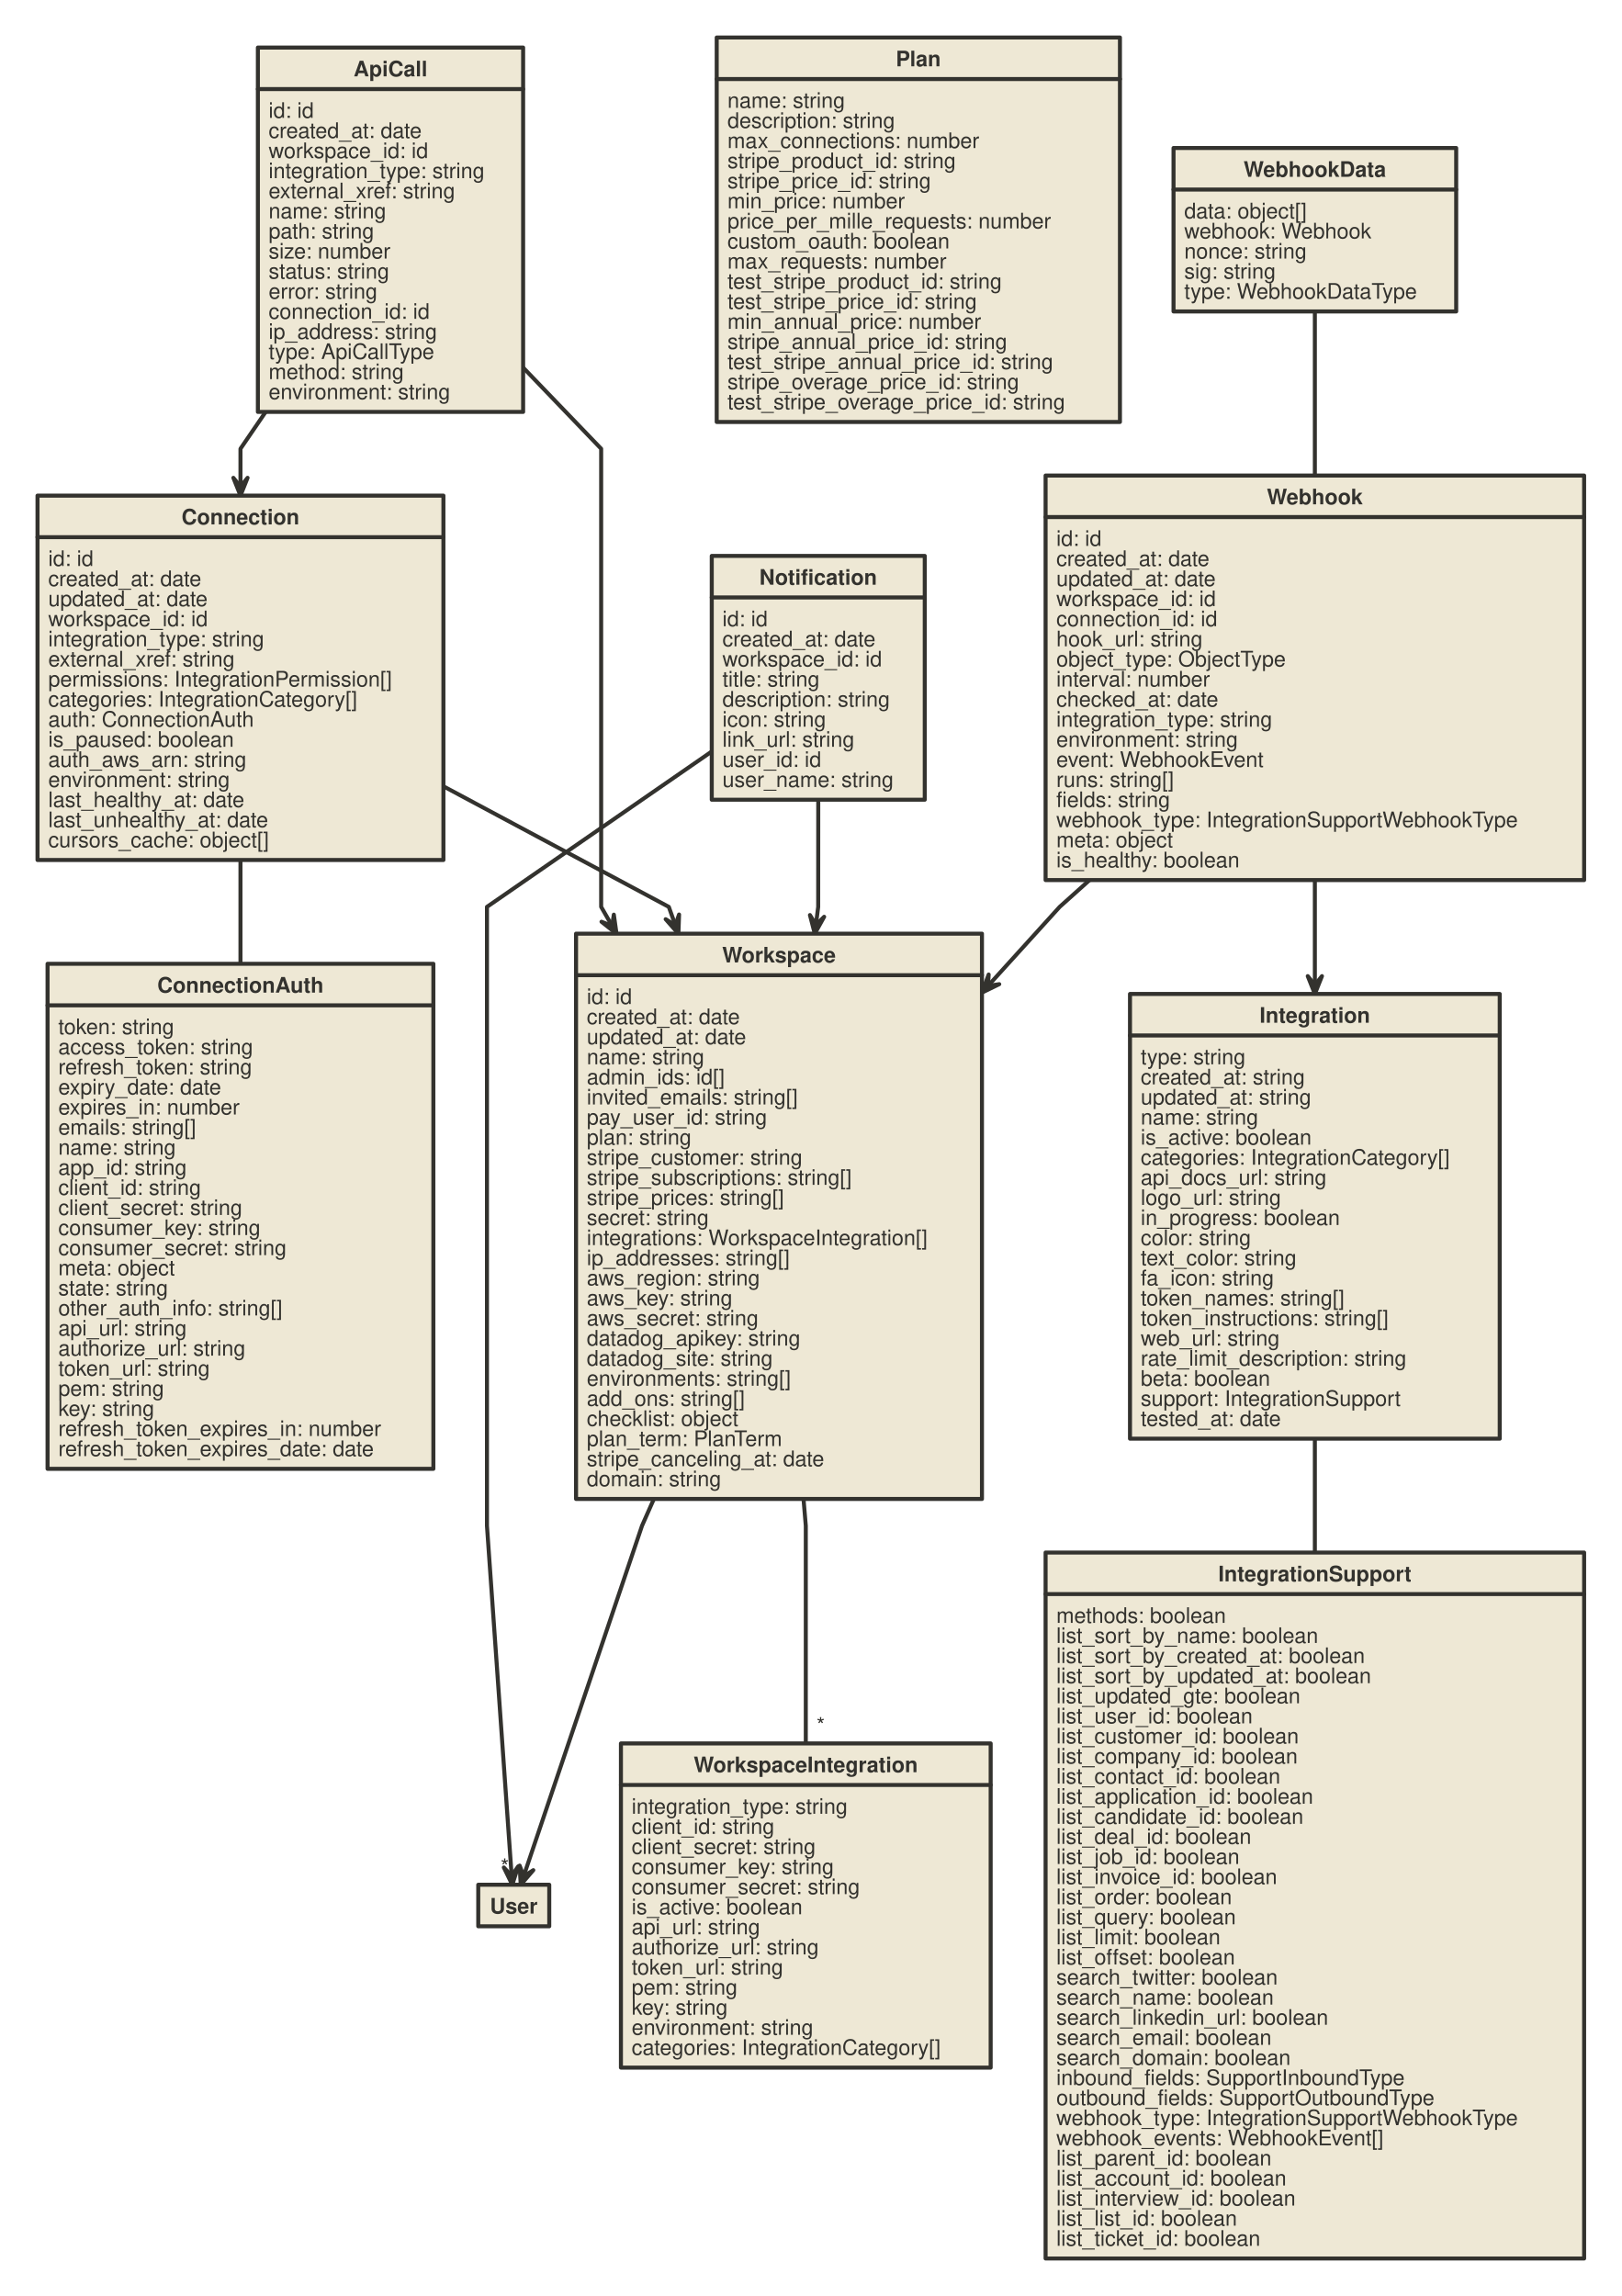
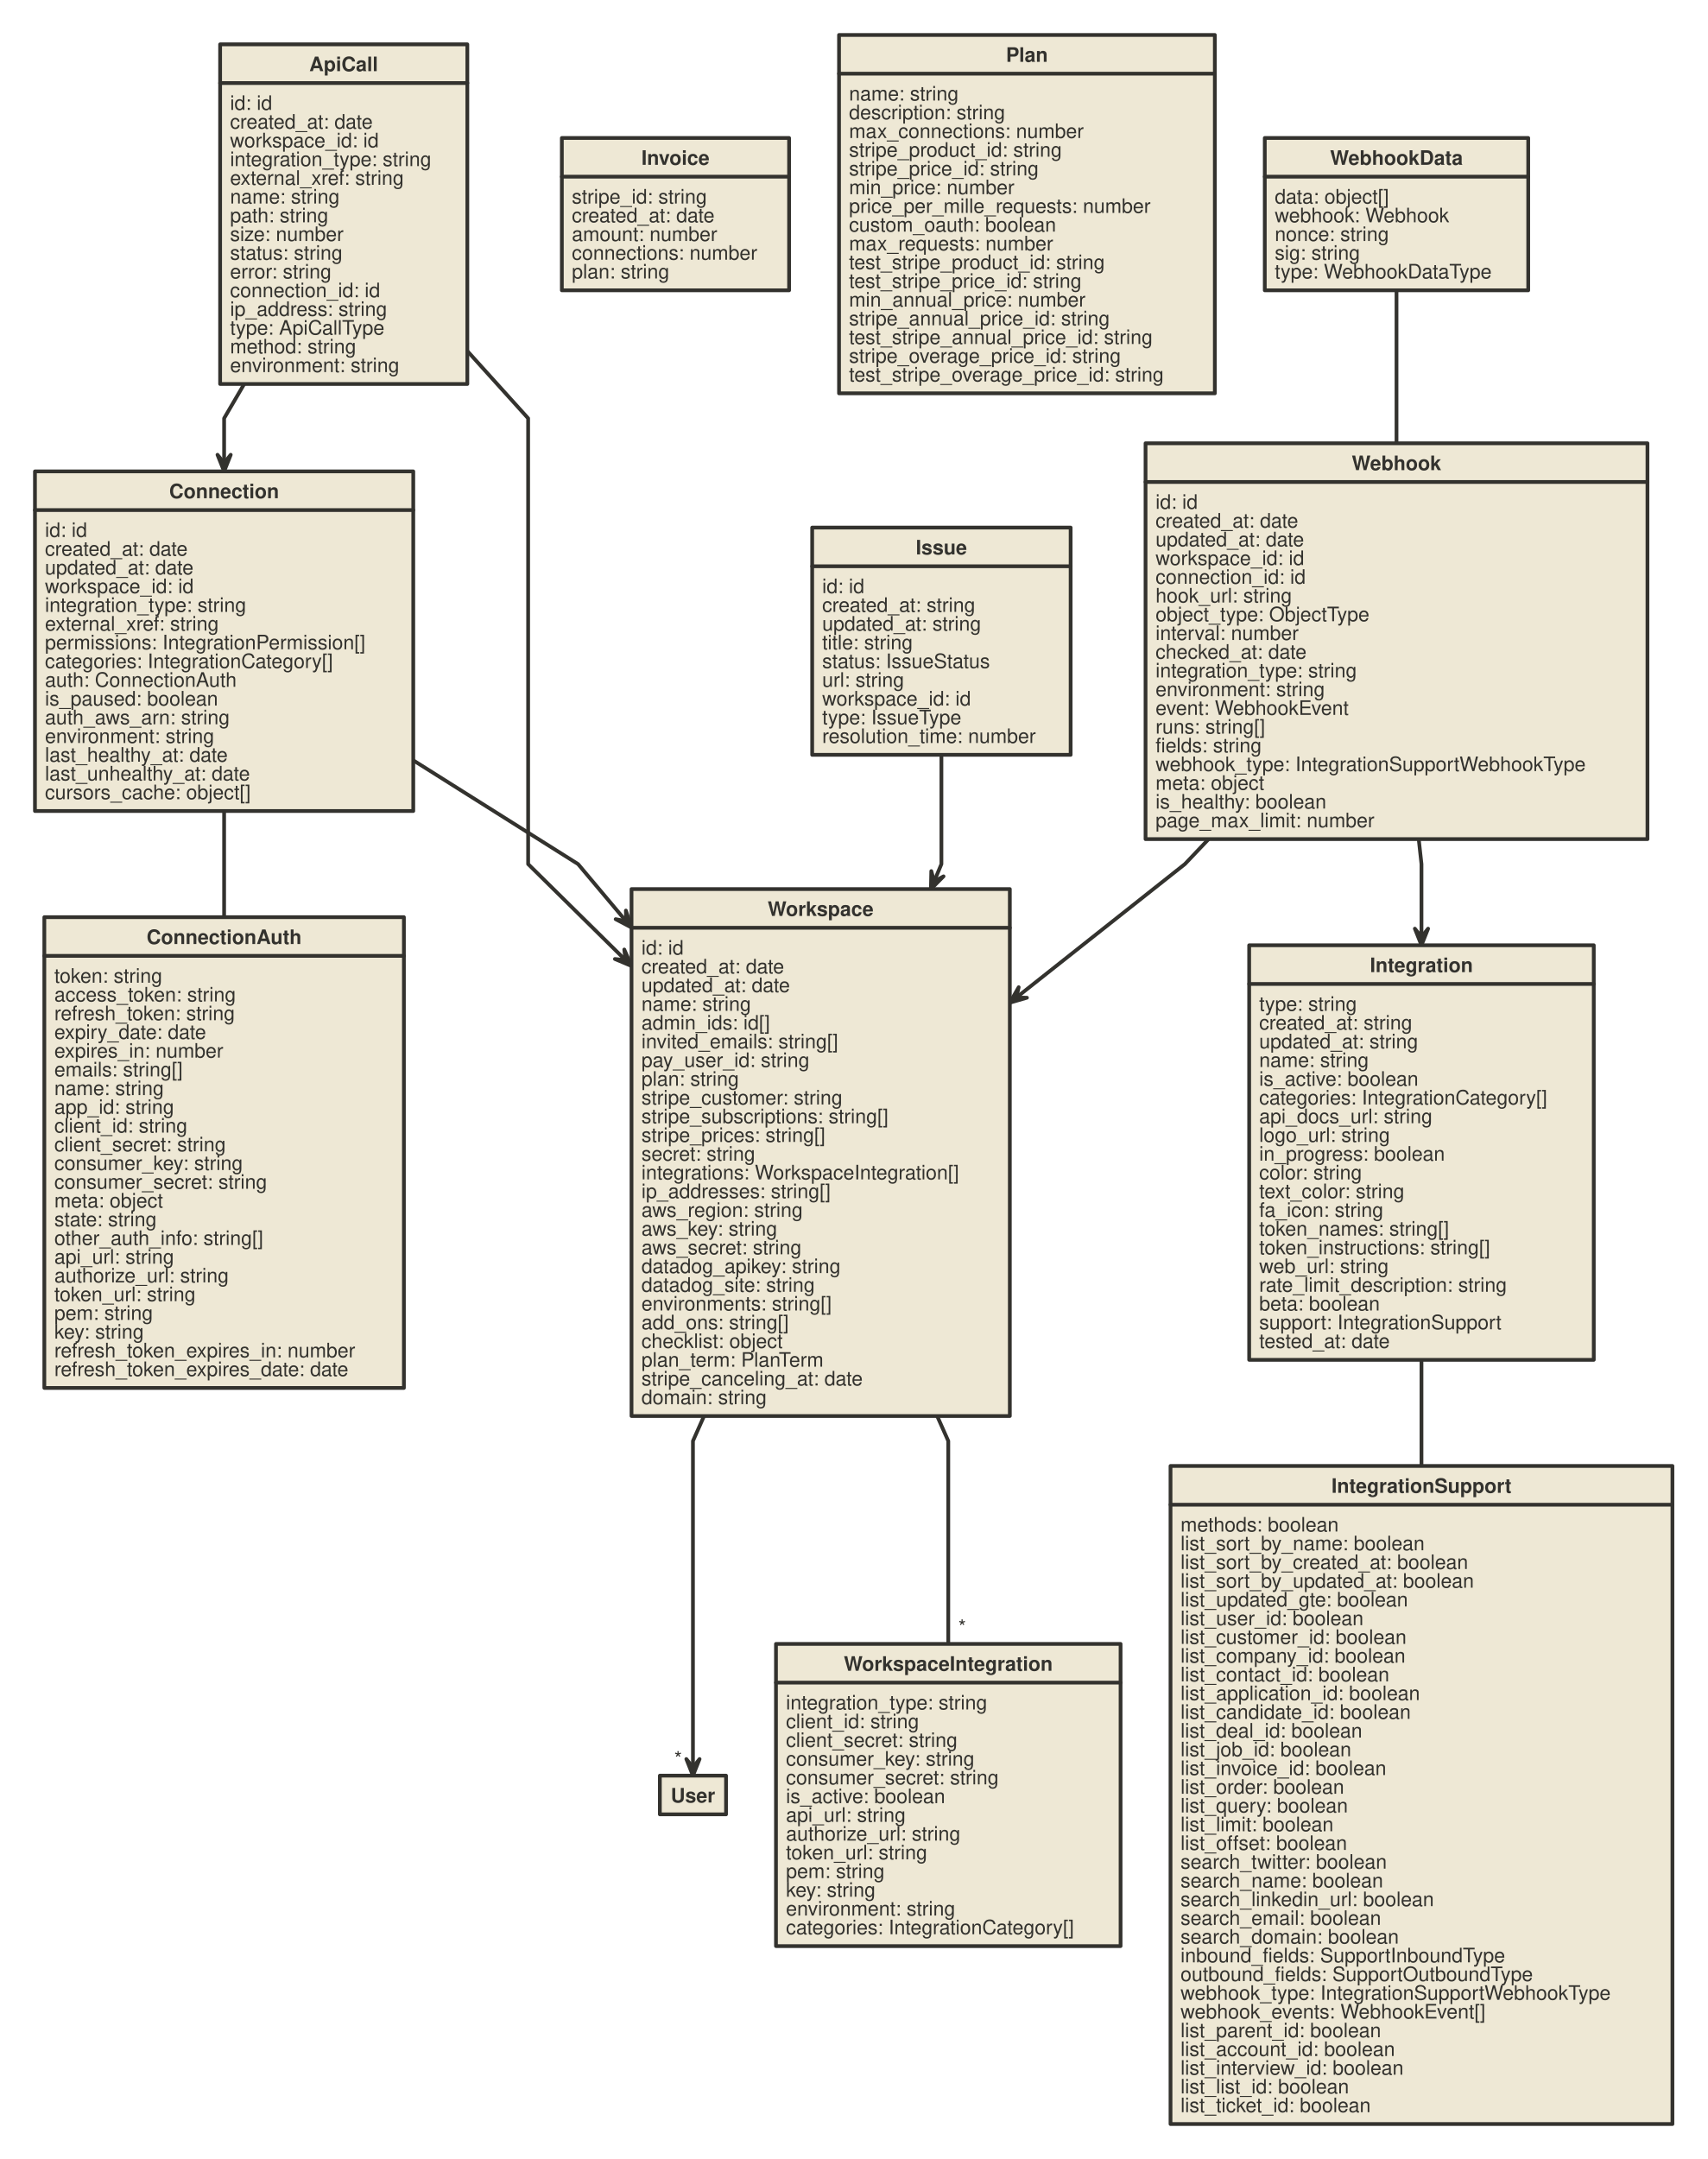
- <svg xmlns="http://www.w3.org/2000/svg" version="1.1" baseProfile="full" width="1210.5" height="1714.0" viewbox="0 0 1210.5 1714">
+ <svg xmlns="http://www.w3.org/2000/svg" version="1.1" baseProfile="full" width="1367.5" height="1729.0" viewbox="0 0 1367.5 1729">
  <g stroke-width="1.0" text-align="left" font="12pt Helvetica, Arial, sans-serif" font-size="12pt" font-family="Helvetica" font-weight="bold" font-style="normal">
    <g font-family="Helvetica" font-size="12pt" font-weight="bold" font-style="normal" stroke-width="3.0" stroke-linejoin="round" stroke-linecap="round" stroke="#33322E">
      <g stroke="transparent" fill="transparent">
-         <rect x="0.0" y="0.0" height="1714.0" width="1210.5" stroke="none" />
+         <rect x="0.0" y="0.0" height="1729.0" width="1367.5" stroke="none" />
      </g>
      <g transform="translate(8, 8)" fill="#33322E">
        <g transform="translate(20, 20)" fill="#33322E" font-family="Helvetica" font-size="12pt" font-weight="normal" font-style="normal">
-           <path d="M362.5 246.4 L420.75 307 L420.75 478 L420.75 478 L420.75 649 L420.75 649 L428.922 663.22 L428.9 663.2 " fill="none" />
-           <path d="M421.0 660.1 L428.9 663.2 L430.2 654.8 L432.2 669.0 Z" />
-           <path d="M170.3 279.5 L151.5 307 L151.5 335.333 L151.5 335.3 " fill="none" />
-           <path d="M146.2 328.7 L151.5 335.3 L156.8 328.7 L151.5 342.0 Z" />
-           <path d="M303.0 559.0 L471.25 649 L476.135 662.72 L476.1 662.7 " fill="none" />
-           <path d="M468.9 658.2 L476.1 662.7 L478.9 654.7 L478.4 669.0 Z" />
-           <path d="M151.5 614.0 L151.5 649 L151.5 691.5 L151.5 691.5 " fill="none" />
-           <path d="M953.5 1046.0 L953.5 1111 L953.5 1131 L953.5 1131.0 " fill="none" />
-           <path d="M582.8 569.0 L582.75 649 L581.055 662.386 L581.1 662.4 " fill="none" />
-           <path d="M576.6 655.1 L581.1 662.4 L587.2 656.4 L580.2 669.0 Z" />
-           <path d="M503.3 533.0 L335.5 649 L335.5 880 L335.5 880 L335.5 1111 L335.5 1111 L353.937 1372.35 L353.9 1372.3 " fill="none" />
-           <path d="M348.1 1366.1 L353.9 1372.3 L358.8 1365.3 L354.4 1379.0 Z" />
-           <path d="M785.3 629.0 L763 649 L709.479 708.014 L709.5 708.0 " fill="none" />
-           <path d="M710.0 699.5 L709.5 708.0 L717.9 706.7 L705.0 713.0 Z" />
-           <path d="M953.5 629.0 L953.5 649 L953.5 707.333 L953.5 707.3 " fill="none" />
-           <path d="M948.2 700.7 L953.5 707.3 L958.8 700.7 L953.5 714.0 Z" />
-           <path d="M953.5 204.5 L953.5 307 L953.5 327 L953.5 327.0 " fill="none" />
-           <text x="345.7" y="1371.0" stroke="none">*</text>
-           <path d="M460.1 1091.0 L451.25 1111 L362.868 1372.684 L362.9 1372.7 " fill="none" />
-           <path d="M359.9 1364.7 L362.9 1372.7 L370.1 1368.1 L360.7 1379.0 Z" />
-           <text x="581.5" y="1265.5" stroke="none">*</text>
-           <path d="M571.8 1091.0 L573.5 1111 L573.5 1273.5 L573.5 1273.5 " fill="none" />
+           <path d="M346.3 253.1 L395 307 L395 485.5 L395 485.5 L395 664 L395 664 L473.003 740.921 L473.0 740.9 " fill="none" />
+           <path d="M464.5 740.0 L473.0 740.9 L472.0 732.4 L477.8 745.6 Z" />
+           <path d="M167.6 279.5 L151.5 307 L151.5 342.833 L151.5 342.8 " fill="none" />
+           <path d="M146.2 336.2 L151.5 342.8 L156.8 336.2 L151.5 349.5 Z" />
+           <path d="M303.0 580.9 L435 664 L473.459 709.735 L473.5 709.7 " fill="none" />
+           <path d="M465.1 708.1 L473.5 709.7 L473.3 701.2 L477.8 714.8 Z" />
+           <path d="M151.5 621.5 L151.5 664 L151.5 706.5 L151.5 706.5 " fill="none" />
+           <path d="M1110.5 1061.0 L1110.5 1126 L1110.5 1146 L1110.5 1146.0 " fill="none" />
+           <path d="M726.0 576.5 L726 664 L720.199 677.851 L720.2 677.9 " fill="none" />
+           <path d="M717.9 669.6 L720.2 677.9 L727.7 673.8 L717.6 684.0 Z" />
+           <path d="M940.0 644.0 L921 664 L785.977 770.908 L786.0 770.9 " fill="none" />
+           <path d="M787.9 762.6 L786.0 770.9 L794.5 771.0 L780.8 775.0 Z" />
+           <path d="M1108.3 644.0 L1110.5 664 L1110.5 722.333 L1110.5 722.3 " fill="none" />
+           <path d="M1105.2 715.7 L1110.5 722.3 L1115.8 715.7 L1110.5 729.0 Z" />
+           <path d="M1090.5 204.5 L1090.5 307 L1090.5 327 L1090.5 327.0 " fill="none" />
+           <text x="512.0" y="1386.0" stroke="none">*</text>
+           <path d="M535.9 1106.0 L527 1126 L527 1387.333 L527.0 1387.3 " fill="none" />
+           <path d="M521.7 1380.7 L527.0 1387.3 L532.3 1380.7 L527.0 1394.0 Z" />
+           <text x="739.5" y="1280.5" stroke="none">*</text>
+           <path d="M722.6 1106.0 L731.5 1126 L731.5 1288.5 L731.5 1288.5 " fill="none" />
          <g data-name="ApiCall">
            <g fill="#eee8d5" stroke="#33322E" data-name="ApiCall">
-               <rect x="164.5" y="7.5" height="272.0" width="198.0" data-name="ApiCall" />
-               <path d="M164.5 38.5 L362.5 38.5" fill="none" data-name="ApiCall" />
-             </g>
-             <g transform="translate(164.5, 7.5)" font-family="Helvetica" font-size="12pt" font-weight="bold" font-style="normal" data-name="ApiCall">
+               <rect x="148.3" y="7.5" height="272.0" width="198.0" data-name="ApiCall" />
+               <path d="M148.3 38.5 L346.3 38.5" fill="none" data-name="ApiCall" />
+             </g>
+             <g transform="translate(148.25, 7.5)" font-family="Helvetica" font-size="12pt" font-weight="bold" font-style="normal" data-name="ApiCall">
              <g transform="translate(8, 8)" fill="#33322E" text-align="center" data-name="ApiCall">
                <text x="91.0" y="13.5" stroke="none" text-anchor="middle" data-name="ApiCall">ApiCall</text>
              </g>
            </g>
-             <g transform="translate(164.5, 38.5)" font-family="Helvetica" font-size="12pt" font-weight="normal" font-style="normal" data-name="ApiCall">
+             <g transform="translate(148.25, 38.5)" font-family="Helvetica" font-size="12pt" font-weight="normal" font-style="normal" data-name="ApiCall">
              <g transform="translate(8, 8)" fill="#33322E" text-align="left" data-name="ApiCall">
                <text x="0.0" y="13.5" stroke="none" data-name="ApiCall">id: id</text>
                <text x="0.0" y="28.5" stroke="none" data-name="ApiCall">created_at: date</text>
                <text x="0.0" y="43.5" stroke="none" data-name="ApiCall">workspace_id: id</text>
                <text x="0.0" y="58.5" stroke="none" data-name="ApiCall">integration_type: string</text>
                <text x="0.0" y="73.5" stroke="none" data-name="ApiCall">external_xref: string</text>
                <text x="0.0" y="88.5" stroke="none" data-name="ApiCall">name: string</text>
                <text x="0.0" y="103.5" stroke="none" data-name="ApiCall">path: string</text>
                <text x="0.0" y="118.5" stroke="none" data-name="ApiCall">size: number</text>
                <text x="0.0" y="133.5" stroke="none" data-name="ApiCall">status: string</text>
                <text x="0.0" y="148.5" stroke="none" data-name="ApiCall">error: string</text>
                <text x="0.0" y="163.5" stroke="none" data-name="ApiCall">connection_id: id</text>
                <text x="0.0" y="178.5" stroke="none" data-name="ApiCall">ip_address: string</text>
                <text x="0.0" y="193.5" stroke="none" data-name="ApiCall">type: ApiCallType</text>
                <text x="0.0" y="208.5" stroke="none" data-name="ApiCall">method: string</text>
                <text x="0.0" y="223.5" stroke="none" data-name="ApiCall">environment: string</text>
              </g>
            </g>
          </g>
          <g data-name="Connection">
            <g fill="#eee8d5" stroke="#33322E" data-name="Connection">
-               <rect x="0.0" y="342.0" height="272.0" width="303.0" data-name="Connection" />
-               <path d="M0.0 373.0 L303.0 373.0" fill="none" data-name="Connection" />
-             </g>
-             <g transform="translate(0, 342)" font-family="Helvetica" font-size="12pt" font-weight="bold" font-style="normal" data-name="Connection">
+               <rect x="0.0" y="349.5" height="272.0" width="303.0" data-name="Connection" />
+               <path d="M0.0 380.5 L303.0 380.5" fill="none" data-name="Connection" />
+             </g>
+             <g transform="translate(0, 349.5)" font-family="Helvetica" font-size="12pt" font-weight="bold" font-style="normal" data-name="Connection">
              <g transform="translate(8, 8)" fill="#33322E" text-align="center" data-name="Connection">
                <text x="143.5" y="13.5" stroke="none" text-anchor="middle" data-name="Connection">Connection</text>
              </g>
            </g>
-             <g transform="translate(0, 373)" font-family="Helvetica" font-size="12pt" font-weight="normal" font-style="normal" data-name="Connection">
+             <g transform="translate(0, 380.5)" font-family="Helvetica" font-size="12pt" font-weight="normal" font-style="normal" data-name="Connection">
              <g transform="translate(8, 8)" fill="#33322E" text-align="left" data-name="Connection">
                <text x="0.0" y="13.5" stroke="none" data-name="Connection">id: id</text>
                <text x="0.0" y="28.5" stroke="none" data-name="Connection">created_at: date</text>
                <text x="0.0" y="43.5" stroke="none" data-name="Connection">updated_at: date</text>
                <text x="0.0" y="58.5" stroke="none" data-name="Connection">workspace_id: id</text>
                <text x="0.0" y="73.5" stroke="none" data-name="Connection">integration_type: string</text>
                <text x="0.0" y="88.5" stroke="none" data-name="Connection">external_xref: string</text>
                <text x="0.0" y="103.5" stroke="none" data-name="Connection">permissions: IntegrationPermission[]</text>
                <text x="0.0" y="118.5" stroke="none" data-name="Connection">categories: IntegrationCategory[]</text>
                <text x="0.0" y="133.5" stroke="none" data-name="Connection">auth: ConnectionAuth</text>
                <text x="0.0" y="148.5" stroke="none" data-name="Connection">is_paused: boolean</text>
                <text x="0.0" y="163.5" stroke="none" data-name="Connection">auth_aws_arn: string</text>
                <text x="0.0" y="178.5" stroke="none" data-name="Connection">environment: string</text>
                <text x="0.0" y="193.5" stroke="none" data-name="Connection">last_healthy_at: date</text>
                <text x="0.0" y="208.5" stroke="none" data-name="Connection">last_unhealthy_at: date</text>
                <text x="0.0" y="223.5" stroke="none" data-name="Connection">cursors_cache: object[]</text>
              </g>
            </g>
          </g>
          <g data-name="ConnectionAuth">
            <g fill="#eee8d5" stroke="#33322E" data-name="ConnectionAuth">
-               <rect x="7.5" y="691.5" height="377.0" width="288.0" data-name="ConnectionAuth" />
-               <path d="M7.5 722.5 L295.5 722.5" fill="none" data-name="ConnectionAuth" />
-             </g>
-             <g transform="translate(7.5, 691.5)" font-family="Helvetica" font-size="12pt" font-weight="bold" font-style="normal" data-name="ConnectionAuth">
+               <rect x="7.5" y="706.5" height="377.0" width="288.0" data-name="ConnectionAuth" />
+               <path d="M7.5 737.5 L295.5 737.5" fill="none" data-name="ConnectionAuth" />
+             </g>
+             <g transform="translate(7.5, 706.5)" font-family="Helvetica" font-size="12pt" font-weight="bold" font-style="normal" data-name="ConnectionAuth">
              <g transform="translate(8, 8)" fill="#33322E" text-align="center" data-name="ConnectionAuth">
                <text x="136.0" y="13.5" stroke="none" text-anchor="middle" data-name="ConnectionAuth">ConnectionAuth</text>
              </g>
            </g>
-             <g transform="translate(7.5, 722.5)" font-family="Helvetica" font-size="12pt" font-weight="normal" font-style="normal" data-name="ConnectionAuth">
+             <g transform="translate(7.5, 737.5)" font-family="Helvetica" font-size="12pt" font-weight="normal" font-style="normal" data-name="ConnectionAuth">
              <g transform="translate(8, 8)" fill="#33322E" text-align="left" data-name="ConnectionAuth">
                <text x="0.0" y="13.5" stroke="none" data-name="ConnectionAuth">token: string</text>
                <text x="0.0" y="28.5" stroke="none" data-name="ConnectionAuth">access_token: string</text>
                <text x="0.0" y="43.5" stroke="none" data-name="ConnectionAuth">refresh_token: string</text>
                <text x="0.0" y="58.5" stroke="none" data-name="ConnectionAuth">expiry_date: date</text>
                <text x="0.0" y="73.5" stroke="none" data-name="ConnectionAuth">expires_in: number</text>
                <text x="0.0" y="88.5" stroke="none" data-name="ConnectionAuth">emails: string[]</text>
                <text x="0.0" y="103.5" stroke="none" data-name="ConnectionAuth">name: string</text>
                <text x="0.0" y="118.5" stroke="none" data-name="ConnectionAuth">app_id: string</text>
                <text x="0.0" y="133.5" stroke="none" data-name="ConnectionAuth">client_id: string</text>
                <text x="0.0" y="148.5" stroke="none" data-name="ConnectionAuth">client_secret: string</text>
                <text x="0.0" y="163.5" stroke="none" data-name="ConnectionAuth">consumer_key: string</text>
                <text x="0.0" y="178.5" stroke="none" data-name="ConnectionAuth">consumer_secret: string</text>
                <text x="0.0" y="193.5" stroke="none" data-name="ConnectionAuth">meta: object</text>
                <text x="0.0" y="208.5" stroke="none" data-name="ConnectionAuth">state: string</text>
                <text x="0.0" y="223.5" stroke="none" data-name="ConnectionAuth">other_auth_info: string[]</text>
                <text x="0.0" y="238.5" stroke="none" data-name="ConnectionAuth">api_url: string</text>
                <text x="0.0" y="253.5" stroke="none" data-name="ConnectionAuth">authorize_url: string</text>
                <text x="0.0" y="268.5" stroke="none" data-name="ConnectionAuth">token_url: string</text>
                <text x="0.0" y="283.5" stroke="none" data-name="ConnectionAuth">pem: string</text>
                <text x="0.0" y="298.5" stroke="none" data-name="ConnectionAuth">key: string</text>
                <text x="0.0" y="313.5" stroke="none" data-name="ConnectionAuth">refresh_token_expires_in: number</text>
                <text x="0.0" y="328.5" stroke="none" data-name="ConnectionAuth">refresh_token_expires_date: date</text>
              </g>
            </g>
          </g>
          <g data-name="Integration">
            <g fill="#eee8d5" stroke="#33322E" data-name="Integration">
-               <rect x="815.5" y="714.0" height="332.0" width="276.0" data-name="Integration" />
-               <path d="M815.5 745.0 L1091.5 745.0" fill="none" data-name="Integration" />
-             </g>
-             <g transform="translate(815.5, 714)" font-family="Helvetica" font-size="12pt" font-weight="bold" font-style="normal" data-name="Integration">
+               <rect x="972.5" y="729.0" height="332.0" width="276.0" data-name="Integration" />
+               <path d="M972.5 760.0 L1248.5 760.0" fill="none" data-name="Integration" />
+             </g>
+             <g transform="translate(972.5, 729)" font-family="Helvetica" font-size="12pt" font-weight="bold" font-style="normal" data-name="Integration">
              <g transform="translate(8, 8)" fill="#33322E" text-align="center" data-name="Integration">
                <text x="130.0" y="13.5" stroke="none" text-anchor="middle" data-name="Integration">Integration</text>
              </g>
            </g>
-             <g transform="translate(815.5, 745)" font-family="Helvetica" font-size="12pt" font-weight="normal" font-style="normal" data-name="Integration">
+             <g transform="translate(972.5, 760)" font-family="Helvetica" font-size="12pt" font-weight="normal" font-style="normal" data-name="Integration">
              <g transform="translate(8, 8)" fill="#33322E" text-align="left" data-name="Integration">
                <text x="0.0" y="13.5" stroke="none" data-name="Integration">type: string</text>
                <text x="0.0" y="28.5" stroke="none" data-name="Integration">created_at: string</text>
                <text x="0.0" y="43.5" stroke="none" data-name="Integration">updated_at: string</text>
                <text x="0.0" y="58.5" stroke="none" data-name="Integration">name: string</text>
                <text x="0.0" y="73.5" stroke="none" data-name="Integration">is_active: boolean</text>
                <text x="0.0" y="88.5" stroke="none" data-name="Integration">categories: IntegrationCategory[]</text>
                <text x="0.0" y="103.5" stroke="none" data-name="Integration">api_docs_url: string</text>
                <text x="0.0" y="118.5" stroke="none" data-name="Integration">logo_url: string</text>
                <text x="0.0" y="133.5" stroke="none" data-name="Integration">in_progress: boolean</text>
                <text x="0.0" y="148.5" stroke="none" data-name="Integration">color: string</text>
                <text x="0.0" y="163.5" stroke="none" data-name="Integration">text_color: string</text>
                <text x="0.0" y="178.5" stroke="none" data-name="Integration">fa_icon: string</text>
                <text x="0.0" y="193.5" stroke="none" data-name="Integration">token_names: string[]</text>
                <text x="0.0" y="208.5" stroke="none" data-name="Integration">token_instructions: string[]</text>
                <text x="0.0" y="223.5" stroke="none" data-name="Integration">web_url: string</text>
                <text x="0.0" y="238.5" stroke="none" data-name="Integration">rate_limit_description: string</text>
                <text x="0.0" y="253.5" stroke="none" data-name="Integration">beta: boolean</text>
                <text x="0.0" y="268.5" stroke="none" data-name="Integration">support: IntegrationSupport</text>
                <text x="0.0" y="283.5" stroke="none" data-name="Integration">tested_at: date</text>
              </g>
            </g>
          </g>
          <g data-name="IntegrationSupport">
            <g fill="#eee8d5" stroke="#33322E" data-name="IntegrationSupport">
-               <rect x="752.5" y="1131.0" height="527.0" width="402.0" data-name="IntegrationSupport" />
-               <path d="M752.5 1162.0 L1154.5 1162.0" fill="none" data-name="IntegrationSupport" />
-             </g>
-             <g transform="translate(752.5, 1131)" font-family="Helvetica" font-size="12pt" font-weight="bold" font-style="normal" data-name="IntegrationSupport">
+               <rect x="909.5" y="1146.0" height="527.0" width="402.0" data-name="IntegrationSupport" />
+               <path d="M909.5 1177.0 L1311.5 1177.0" fill="none" data-name="IntegrationSupport" />
+             </g>
+             <g transform="translate(909.5, 1146)" font-family="Helvetica" font-size="12pt" font-weight="bold" font-style="normal" data-name="IntegrationSupport">
              <g transform="translate(8, 8)" fill="#33322E" text-align="center" data-name="IntegrationSupport">
                <text x="193.0" y="13.5" stroke="none" text-anchor="middle" data-name="IntegrationSupport">IntegrationSupport</text>
              </g>
            </g>
-             <g transform="translate(752.5, 1162)" font-family="Helvetica" font-size="12pt" font-weight="normal" font-style="normal" data-name="IntegrationSupport">
+             <g transform="translate(909.5, 1177)" font-family="Helvetica" font-size="12pt" font-weight="normal" font-style="normal" data-name="IntegrationSupport">
              <g transform="translate(8, 8)" fill="#33322E" text-align="left" data-name="IntegrationSupport">
                <text x="0.0" y="13.5" stroke="none" data-name="IntegrationSupport">methods: boolean</text>
                <text x="0.0" y="28.5" stroke="none" data-name="IntegrationSupport">list_sort_by_name: boolean</text>
                <text x="0.0" y="43.5" stroke="none" data-name="IntegrationSupport">list_sort_by_created_at: boolean</text>
                <text x="0.0" y="58.5" stroke="none" data-name="IntegrationSupport">list_sort_by_updated_at: boolean</text>
                <text x="0.0" y="73.5" stroke="none" data-name="IntegrationSupport">list_updated_gte: boolean</text>
                <text x="0.0" y="88.5" stroke="none" data-name="IntegrationSupport">list_user_id: boolean</text>
                <text x="0.0" y="103.5" stroke="none" data-name="IntegrationSupport">list_customer_id: boolean</text>
                <text x="0.0" y="118.5" stroke="none" data-name="IntegrationSupport">list_company_id: boolean</text>
                <text x="0.0" y="133.5" stroke="none" data-name="IntegrationSupport">list_contact_id: boolean</text>
                <text x="0.0" y="148.5" stroke="none" data-name="IntegrationSupport">list_application_id: boolean</text>
                <text x="0.0" y="163.5" stroke="none" data-name="IntegrationSupport">list_candidate_id: boolean</text>
                <text x="0.0" y="178.5" stroke="none" data-name="IntegrationSupport">list_deal_id: boolean</text>
                <text x="0.0" y="193.5" stroke="none" data-name="IntegrationSupport">list_job_id: boolean</text>
                <text x="0.0" y="208.5" stroke="none" data-name="IntegrationSupport">list_invoice_id: boolean</text>
                <text x="0.0" y="223.5" stroke="none" data-name="IntegrationSupport">list_order: boolean</text>
                <text x="0.0" y="238.5" stroke="none" data-name="IntegrationSupport">list_query: boolean</text>
                <text x="0.0" y="253.5" stroke="none" data-name="IntegrationSupport">list_limit: boolean</text>
                <text x="0.0" y="268.5" stroke="none" data-name="IntegrationSupport">list_offset: boolean</text>
                <text x="0.0" y="283.5" stroke="none" data-name="IntegrationSupport">search_twitter: boolean</text>
                <text x="0.0" y="298.5" stroke="none" data-name="IntegrationSupport">search_name: boolean</text>
                <text x="0.0" y="313.5" stroke="none" data-name="IntegrationSupport">search_linkedin_url: boolean</text>
                <text x="0.0" y="328.5" stroke="none" data-name="IntegrationSupport">search_email: boolean</text>
                <text x="0.0" y="343.5" stroke="none" data-name="IntegrationSupport">search_domain: boolean</text>
                <text x="0.0" y="358.5" stroke="none" data-name="IntegrationSupport">inbound_fields: SupportInboundType</text>
                <text x="0.0" y="373.5" stroke="none" data-name="IntegrationSupport">outbound_fields: SupportOutboundType</text>
                <text x="0.0" y="388.5" stroke="none" data-name="IntegrationSupport">webhook_type: IntegrationSupportWebhookType</text>
                <text x="0.0" y="403.5" stroke="none" data-name="IntegrationSupport">webhook_events: WebhookEvent[]</text>
                <text x="0.0" y="418.5" stroke="none" data-name="IntegrationSupport">list_parent_id: boolean</text>
                <text x="0.0" y="433.5" stroke="none" data-name="IntegrationSupport">list_account_id: boolean</text>
                <text x="0.0" y="448.5" stroke="none" data-name="IntegrationSupport">list_interview_id: boolean</text>
                <text x="0.0" y="463.5" stroke="none" data-name="IntegrationSupport">list_list_id: boolean</text>
                <text x="0.0" y="478.5" stroke="none" data-name="IntegrationSupport">list_ticket_id: boolean</text>
              </g>
            </g>
          </g>
-           <g data-name="Notification">
-             <g fill="#eee8d5" stroke="#33322E" data-name="Notification">
-               <rect x="503.3" y="387.0" height="182.0" width="159.0" data-name="Notification" />
-               <path d="M503.3 418.0 L662.3 418.0" fill="none" data-name="Notification" />
-             </g>
-             <g transform="translate(503.25, 387)" font-family="Helvetica" font-size="12pt" font-weight="bold" font-style="normal" data-name="Notification">
-               <g transform="translate(8, 8)" fill="#33322E" text-align="center" data-name="Notification">
-                 <text x="71.5" y="13.5" stroke="none" text-anchor="middle" data-name="Notification">Notification</text>
-               </g>
-             </g>
-             <g transform="translate(503.25, 418)" font-family="Helvetica" font-size="12pt" font-weight="normal" font-style="normal" data-name="Notification">
-               <g transform="translate(8, 8)" fill="#33322E" text-align="left" data-name="Notification">
-                 <text x="0.0" y="13.5" stroke="none" data-name="Notification">id: id</text>
-                 <text x="0.0" y="28.5" stroke="none" data-name="Notification">created_at: date</text>
-                 <text x="0.0" y="43.5" stroke="none" data-name="Notification">workspace_id: id</text>
-                 <text x="0.0" y="58.5" stroke="none" data-name="Notification">title: string</text>
-                 <text x="0.0" y="73.5" stroke="none" data-name="Notification">description: string</text>
-                 <text x="0.0" y="88.5" stroke="none" data-name="Notification">icon: string</text>
-                 <text x="0.0" y="103.5" stroke="none" data-name="Notification">link_url: string</text>
-                 <text x="0.0" y="118.5" stroke="none" data-name="Notification">user_id: id</text>
-                 <text x="0.0" y="133.5" stroke="none" data-name="Notification">user_name: string</text>
+           <g data-name="Invoice">
+             <g fill="#eee8d5" stroke="#33322E" data-name="Invoice">
+               <rect x="422.0" y="82.5" height="122.0" width="182.0" data-name="Invoice" />
+               <path d="M422.0 113.5 L604.0 113.5" fill="none" data-name="Invoice" />
+             </g>
+             <g transform="translate(422, 82.5)" font-family="Helvetica" font-size="12pt" font-weight="bold" font-style="normal" data-name="Invoice">
+               <g transform="translate(8, 8)" fill="#33322E" text-align="center" data-name="Invoice">
+                 <text x="83.0" y="13.5" stroke="none" text-anchor="middle" data-name="Invoice">Invoice</text>
+               </g>
+             </g>
+             <g transform="translate(422, 113.5)" font-family="Helvetica" font-size="12pt" font-weight="normal" font-style="normal" data-name="Invoice">
+               <g transform="translate(8, 8)" fill="#33322E" text-align="left" data-name="Invoice">
+                 <text x="0.0" y="13.5" stroke="none" data-name="Invoice">stripe_id: string</text>
+                 <text x="0.0" y="28.5" stroke="none" data-name="Invoice">created_at: date</text>
+                 <text x="0.0" y="43.5" stroke="none" data-name="Invoice">amount: number</text>
+                 <text x="0.0" y="58.5" stroke="none" data-name="Invoice">connections: number</text>
+                 <text x="0.0" y="73.5" stroke="none" data-name="Invoice">plan: string</text>
+               </g>
+             </g>
+           </g>
+           <g data-name="Issue">
+             <g fill="#eee8d5" stroke="#33322E" data-name="Issue">
+               <rect x="622.5" y="394.5" height="182.0" width="207.0" data-name="Issue" />
+               <path d="M622.5 425.5 L829.5 425.5" fill="none" data-name="Issue" />
+             </g>
+             <g transform="translate(622.5, 394.5)" font-family="Helvetica" font-size="12pt" font-weight="bold" font-style="normal" data-name="Issue">
+               <g transform="translate(8, 8)" fill="#33322E" text-align="center" data-name="Issue">
+                 <text x="95.5" y="13.5" stroke="none" text-anchor="middle" data-name="Issue">Issue</text>
+               </g>
+             </g>
+             <g transform="translate(622.5, 425.5)" font-family="Helvetica" font-size="12pt" font-weight="normal" font-style="normal" data-name="Issue">
+               <g transform="translate(8, 8)" fill="#33322E" text-align="left" data-name="Issue">
+                 <text x="0.0" y="13.5" stroke="none" data-name="Issue">id: id</text>
+                 <text x="0.0" y="28.5" stroke="none" data-name="Issue">created_at: string</text>
+                 <text x="0.0" y="43.5" stroke="none" data-name="Issue">updated_at: string</text>
+                 <text x="0.0" y="58.5" stroke="none" data-name="Issue">title: string</text>
+                 <text x="0.0" y="73.5" stroke="none" data-name="Issue">status: IssueStatus</text>
+                 <text x="0.0" y="88.5" stroke="none" data-name="Issue">url: string</text>
+                 <text x="0.0" y="103.5" stroke="none" data-name="Issue">workspace_id: id</text>
+                 <text x="0.0" y="118.5" stroke="none" data-name="Issue">type: IssueType</text>
+                 <text x="0.0" y="133.5" stroke="none" data-name="Issue">resolution_time: number</text>
              </g>
            </g>
          </g>
          <g data-name="Plan">
            <g fill="#eee8d5" stroke="#33322E" data-name="Plan">
-               <rect x="507.0" y="0.0" height="287.0" width="301.0" data-name="Plan" />
-               <path d="M507.0 31.0 L808.0 31.0" fill="none" data-name="Plan" />
-             </g>
-             <g transform="translate(507, 0)" font-family="Helvetica" font-size="12pt" font-weight="bold" font-style="normal" data-name="Plan">
+               <rect x="644.0" y="0.0" height="287.0" width="301.0" data-name="Plan" />
+               <path d="M644.0 31.0 L945.0 31.0" fill="none" data-name="Plan" />
+             </g>
+             <g transform="translate(644, 0)" font-family="Helvetica" font-size="12pt" font-weight="bold" font-style="normal" data-name="Plan">
              <g transform="translate(8, 8)" fill="#33322E" text-align="center" data-name="Plan">
                <text x="142.5" y="13.5" stroke="none" text-anchor="middle" data-name="Plan">Plan</text>
              </g>
            </g>
-             <g transform="translate(507, 31)" font-family="Helvetica" font-size="12pt" font-weight="normal" font-style="normal" data-name="Plan">
+             <g transform="translate(644, 31)" font-family="Helvetica" font-size="12pt" font-weight="normal" font-style="normal" data-name="Plan">
              <g transform="translate(8, 8)" fill="#33322E" text-align="left" data-name="Plan">
                <text x="0.0" y="13.5" stroke="none" data-name="Plan">name: string</text>
                <text x="0.0" y="28.5" stroke="none" data-name="Plan">description: string</text>
                <text x="0.0" y="43.5" stroke="none" data-name="Plan">max_connections: number</text>
                <text x="0.0" y="58.5" stroke="none" data-name="Plan">stripe_product_id: string</text>
                <text x="0.0" y="73.5" stroke="none" data-name="Plan">stripe_price_id: string</text>
                <text x="0.0" y="88.5" stroke="none" data-name="Plan">min_price: number</text>
                <text x="0.0" y="103.5" stroke="none" data-name="Plan">price_per_mille_requests: number</text>
                <text x="0.0" y="118.5" stroke="none" data-name="Plan">custom_oauth: boolean</text>
                <text x="0.0" y="133.5" stroke="none" data-name="Plan">max_requests: number</text>
                <text x="0.0" y="148.5" stroke="none" data-name="Plan">test_stripe_product_id: string</text>
                <text x="0.0" y="163.5" stroke="none" data-name="Plan">test_stripe_price_id: string</text>
                <text x="0.0" y="178.5" stroke="none" data-name="Plan">min_annual_price: number</text>
                <text x="0.0" y="193.5" stroke="none" data-name="Plan">stripe_annual_price_id: string</text>
                <text x="0.0" y="208.5" stroke="none" data-name="Plan">test_stripe_annual_price_id: string</text>
                <text x="0.0" y="223.5" stroke="none" data-name="Plan">stripe_overage_price_id: string</text>
                <text x="0.0" y="238.5" stroke="none" data-name="Plan">test_stripe_overage_price_id: string</text>
              </g>
            </g>
          </g>
          <g data-name="Webhook">
            <g fill="#eee8d5" stroke="#33322E" data-name="Webhook">
-               <rect x="752.5" y="327.0" height="302.0" width="402.0" data-name="Webhook" />
-               <path d="M752.5 358.0 L1154.5 358.0" fill="none" data-name="Webhook" />
-             </g>
-             <g transform="translate(752.5, 327)" font-family="Helvetica" font-size="12pt" font-weight="bold" font-style="normal" data-name="Webhook">
+               <rect x="889.5" y="327.0" height="317.0" width="402.0" data-name="Webhook" />
+               <path d="M889.5 358.0 L1291.5 358.0" fill="none" data-name="Webhook" />
+             </g>
+             <g transform="translate(889.5, 327)" font-family="Helvetica" font-size="12pt" font-weight="bold" font-style="normal" data-name="Webhook">
              <g transform="translate(8, 8)" fill="#33322E" text-align="center" data-name="Webhook">
                <text x="193.0" y="13.5" stroke="none" text-anchor="middle" data-name="Webhook">Webhook</text>
              </g>
            </g>
-             <g transform="translate(752.5, 358)" font-family="Helvetica" font-size="12pt" font-weight="normal" font-style="normal" data-name="Webhook">
+             <g transform="translate(889.5, 358)" font-family="Helvetica" font-size="12pt" font-weight="normal" font-style="normal" data-name="Webhook">
              <g transform="translate(8, 8)" fill="#33322E" text-align="left" data-name="Webhook">
                <text x="0.0" y="13.5" stroke="none" data-name="Webhook">id: id</text>
                <text x="0.0" y="28.5" stroke="none" data-name="Webhook">created_at: date</text>
                <text x="0.0" y="43.5" stroke="none" data-name="Webhook">updated_at: date</text>
                <text x="0.0" y="58.5" stroke="none" data-name="Webhook">workspace_id: id</text>
                <text x="0.0" y="73.5" stroke="none" data-name="Webhook">connection_id: id</text>
                <text x="0.0" y="88.5" stroke="none" data-name="Webhook">hook_url: string</text>
                <text x="0.0" y="103.5" stroke="none" data-name="Webhook">object_type: ObjectType</text>
                <text x="0.0" y="118.5" stroke="none" data-name="Webhook">interval: number</text>
                <text x="0.0" y="133.5" stroke="none" data-name="Webhook">checked_at: date</text>
                <text x="0.0" y="148.5" stroke="none" data-name="Webhook">integration_type: string</text>
                <text x="0.0" y="163.5" stroke="none" data-name="Webhook">environment: string</text>
                <text x="0.0" y="178.5" stroke="none" data-name="Webhook">event: WebhookEvent</text>
                <text x="0.0" y="193.5" stroke="none" data-name="Webhook">runs: string[]</text>
                <text x="0.0" y="208.5" stroke="none" data-name="Webhook">fields: string</text>
                <text x="0.0" y="223.5" stroke="none" data-name="Webhook">webhook_type: IntegrationSupportWebhookType</text>
                <text x="0.0" y="238.5" stroke="none" data-name="Webhook">meta: object</text>
                <text x="0.0" y="253.5" stroke="none" data-name="Webhook">is_healthy: boolean</text>
+                 <text x="0.0" y="268.5" stroke="none" data-name="Webhook">page_max_limit: number</text>
              </g>
            </g>
          </g>
          <g data-name="WebhookData">
            <g fill="#eee8d5" stroke="#33322E" data-name="WebhookData">
-               <rect x="848.0" y="82.5" height="122.0" width="211.0" data-name="WebhookData" />
-               <path d="M848.0 113.5 L1059.0 113.5" fill="none" data-name="WebhookData" />
-             </g>
-             <g transform="translate(848, 82.5)" font-family="Helvetica" font-size="12pt" font-weight="bold" font-style="normal" data-name="WebhookData">
+               <rect x="985.0" y="82.5" height="122.0" width="211.0" data-name="WebhookData" />
+               <path d="M985.0 113.5 L1196.0 113.5" fill="none" data-name="WebhookData" />
+             </g>
+             <g transform="translate(985, 82.5)" font-family="Helvetica" font-size="12pt" font-weight="bold" font-style="normal" data-name="WebhookData">
              <g transform="translate(8, 8)" fill="#33322E" text-align="center" data-name="WebhookData">
                <text x="97.5" y="13.5" stroke="none" text-anchor="middle" data-name="WebhookData">WebhookData</text>
              </g>
            </g>
-             <g transform="translate(848, 113.5)" font-family="Helvetica" font-size="12pt" font-weight="normal" font-style="normal" data-name="WebhookData">
+             <g transform="translate(985, 113.5)" font-family="Helvetica" font-size="12pt" font-weight="normal" font-style="normal" data-name="WebhookData">
              <g transform="translate(8, 8)" fill="#33322E" text-align="left" data-name="WebhookData">
                <text x="0.0" y="13.5" stroke="none" data-name="WebhookData">data: object[]</text>
                <text x="0.0" y="28.5" stroke="none" data-name="WebhookData">webhook: Webhook</text>
                <text x="0.0" y="43.5" stroke="none" data-name="WebhookData">nonce: string</text>
                <text x="0.0" y="58.5" stroke="none" data-name="WebhookData">sig: string</text>
                <text x="0.0" y="73.5" stroke="none" data-name="WebhookData">type: WebhookDataType</text>
              </g>
            </g>
          </g>
          <g data-name="Workspace">
            <g fill="#eee8d5" stroke="#33322E" data-name="Workspace">
-               <rect x="402.0" y="669.0" height="422.0" width="303.0" data-name="Workspace" />
-               <path d="M402.0 700.0 L705.0 700.0" fill="none" data-name="Workspace" />
-             </g>
-             <g transform="translate(402, 669)" font-family="Helvetica" font-size="12pt" font-weight="bold" font-style="normal" data-name="Workspace">
+               <rect x="477.8" y="684.0" height="422.0" width="303.0" data-name="Workspace" />
+               <path d="M477.8 715.0 L780.8 715.0" fill="none" data-name="Workspace" />
+             </g>
+             <g transform="translate(477.75, 684)" font-family="Helvetica" font-size="12pt" font-weight="bold" font-style="normal" data-name="Workspace">
              <g transform="translate(8, 8)" fill="#33322E" text-align="center" data-name="Workspace">
                <text x="143.5" y="13.5" stroke="none" text-anchor="middle" data-name="Workspace">Workspace</text>
              </g>
            </g>
-             <g transform="translate(402, 700)" font-family="Helvetica" font-size="12pt" font-weight="normal" font-style="normal" data-name="Workspace">
+             <g transform="translate(477.75, 715)" font-family="Helvetica" font-size="12pt" font-weight="normal" font-style="normal" data-name="Workspace">
              <g transform="translate(8, 8)" fill="#33322E" text-align="left" data-name="Workspace">
                <text x="0.0" y="13.5" stroke="none" data-name="Workspace">id: id</text>
                <text x="0.0" y="28.5" stroke="none" data-name="Workspace">created_at: date</text>
                <text x="0.0" y="43.5" stroke="none" data-name="Workspace">updated_at: date</text>
                <text x="0.0" y="58.5" stroke="none" data-name="Workspace">name: string</text>
                <text x="0.0" y="73.5" stroke="none" data-name="Workspace">admin_ids: id[]</text>
                <text x="0.0" y="88.5" stroke="none" data-name="Workspace">invited_emails: string[]</text>
                <text x="0.0" y="103.5" stroke="none" data-name="Workspace">pay_user_id: string</text>
                <text x="0.0" y="118.5" stroke="none" data-name="Workspace">plan: string</text>
                <text x="0.0" y="133.5" stroke="none" data-name="Workspace">stripe_customer: string</text>
                <text x="0.0" y="148.5" stroke="none" data-name="Workspace">stripe_subscriptions: string[]</text>
                <text x="0.0" y="163.5" stroke="none" data-name="Workspace">stripe_prices: string[]</text>
                <text x="0.0" y="178.5" stroke="none" data-name="Workspace">secret: string</text>
                <text x="0.0" y="193.5" stroke="none" data-name="Workspace">integrations: WorkspaceIntegration[]</text>
                <text x="0.0" y="208.5" stroke="none" data-name="Workspace">ip_addresses: string[]</text>
                <text x="0.0" y="223.5" stroke="none" data-name="Workspace">aws_region: string</text>
                <text x="0.0" y="238.5" stroke="none" data-name="Workspace">aws_key: string</text>
                <text x="0.0" y="253.5" stroke="none" data-name="Workspace">aws_secret: string</text>
                <text x="0.0" y="268.5" stroke="none" data-name="Workspace">datadog_apikey: string</text>
                <text x="0.0" y="283.5" stroke="none" data-name="Workspace">datadog_site: string</text>
                <text x="0.0" y="298.5" stroke="none" data-name="Workspace">environments: string[]</text>
                <text x="0.0" y="313.5" stroke="none" data-name="Workspace">add_ons: string[]</text>
                <text x="0.0" y="328.5" stroke="none" data-name="Workspace">checklist: object</text>
                <text x="0.0" y="343.5" stroke="none" data-name="Workspace">plan_term: PlanTerm</text>
                <text x="0.0" y="358.5" stroke="none" data-name="Workspace">stripe_canceling_at: date</text>
                <text x="0.0" y="373.5" stroke="none" data-name="Workspace">domain: string</text>
              </g>
            </g>
          </g>
          <g data-name="WorkspaceIntegration">
            <g fill="#eee8d5" stroke="#33322E" data-name="WorkspaceIntegration">
-               <rect x="435.5" y="1273.5" height="242.0" width="276.0" data-name="WorkspaceIntegration" />
-               <path d="M435.5 1304.5 L711.5 1304.5" fill="none" data-name="WorkspaceIntegration" />
-             </g>
-             <g transform="translate(435.5, 1273.5)" font-family="Helvetica" font-size="12pt" font-weight="bold" font-style="normal" data-name="WorkspaceIntegration">
+               <rect x="593.5" y="1288.5" height="242.0" width="276.0" data-name="WorkspaceIntegration" />
+               <path d="M593.5 1319.5 L869.5 1319.5" fill="none" data-name="WorkspaceIntegration" />
+             </g>
+             <g transform="translate(593.5, 1288.5)" font-family="Helvetica" font-size="12pt" font-weight="bold" font-style="normal" data-name="WorkspaceIntegration">
              <g transform="translate(8, 8)" fill="#33322E" text-align="center" data-name="WorkspaceIntegration">
                <text x="130.0" y="13.5" stroke="none" text-anchor="middle" data-name="WorkspaceIntegration">WorkspaceIntegration</text>
              </g>
            </g>
-             <g transform="translate(435.5, 1304.5)" font-family="Helvetica" font-size="12pt" font-weight="normal" font-style="normal" data-name="WorkspaceIntegration">
+             <g transform="translate(593.5, 1319.5)" font-family="Helvetica" font-size="12pt" font-weight="normal" font-style="normal" data-name="WorkspaceIntegration">
              <g transform="translate(8, 8)" fill="#33322E" text-align="left" data-name="WorkspaceIntegration">
                <text x="0.0" y="13.5" stroke="none" data-name="WorkspaceIntegration">integration_type: string</text>
                <text x="0.0" y="28.5" stroke="none" data-name="WorkspaceIntegration">client_id: string</text>
                <text x="0.0" y="43.5" stroke="none" data-name="WorkspaceIntegration">client_secret: string</text>
                <text x="0.0" y="58.5" stroke="none" data-name="WorkspaceIntegration">consumer_key: string</text>
                <text x="0.0" y="73.5" stroke="none" data-name="WorkspaceIntegration">consumer_secret: string</text>
                <text x="0.0" y="88.5" stroke="none" data-name="WorkspaceIntegration">is_active: boolean</text>
                <text x="0.0" y="103.5" stroke="none" data-name="WorkspaceIntegration">api_url: string</text>
                <text x="0.0" y="118.5" stroke="none" data-name="WorkspaceIntegration">authorize_url: string</text>
                <text x="0.0" y="133.5" stroke="none" data-name="WorkspaceIntegration">token_url: string</text>
                <text x="0.0" y="148.5" stroke="none" data-name="WorkspaceIntegration">pem: string</text>
                <text x="0.0" y="163.5" stroke="none" data-name="WorkspaceIntegration">key: string</text>
                <text x="0.0" y="178.5" stroke="none" data-name="WorkspaceIntegration">environment: string</text>
                <text x="0.0" y="193.5" stroke="none" data-name="WorkspaceIntegration">categories: IntegrationCategory[]</text>
              </g>
            </g>
          </g>
          <g data-name="User">
            <g fill="#eee8d5" stroke="#33322E" data-name="User">
-               <rect x="329.0" y="1379.0" height="31.0" width="53.0" data-name="User" />
-             </g>
-             <g transform="translate(329, 1379)" font-family="Helvetica" font-size="12pt" font-weight="bold" font-style="normal" data-name="User">
+               <rect x="500.5" y="1394.0" height="31.0" width="53.0" data-name="User" />
+             </g>
+             <g transform="translate(500.5, 1394)" font-family="Helvetica" font-size="12pt" font-weight="bold" font-style="normal" data-name="User">
              <g transform="translate(8, 8)" fill="#33322E" text-align="center" data-name="User">
                <text x="18.5" y="13.5" stroke="none" text-anchor="middle" data-name="User">User</text>
              </g>
            </g>
          </g>
        </g>
      </g>
    </g>
  </g>
</svg>
